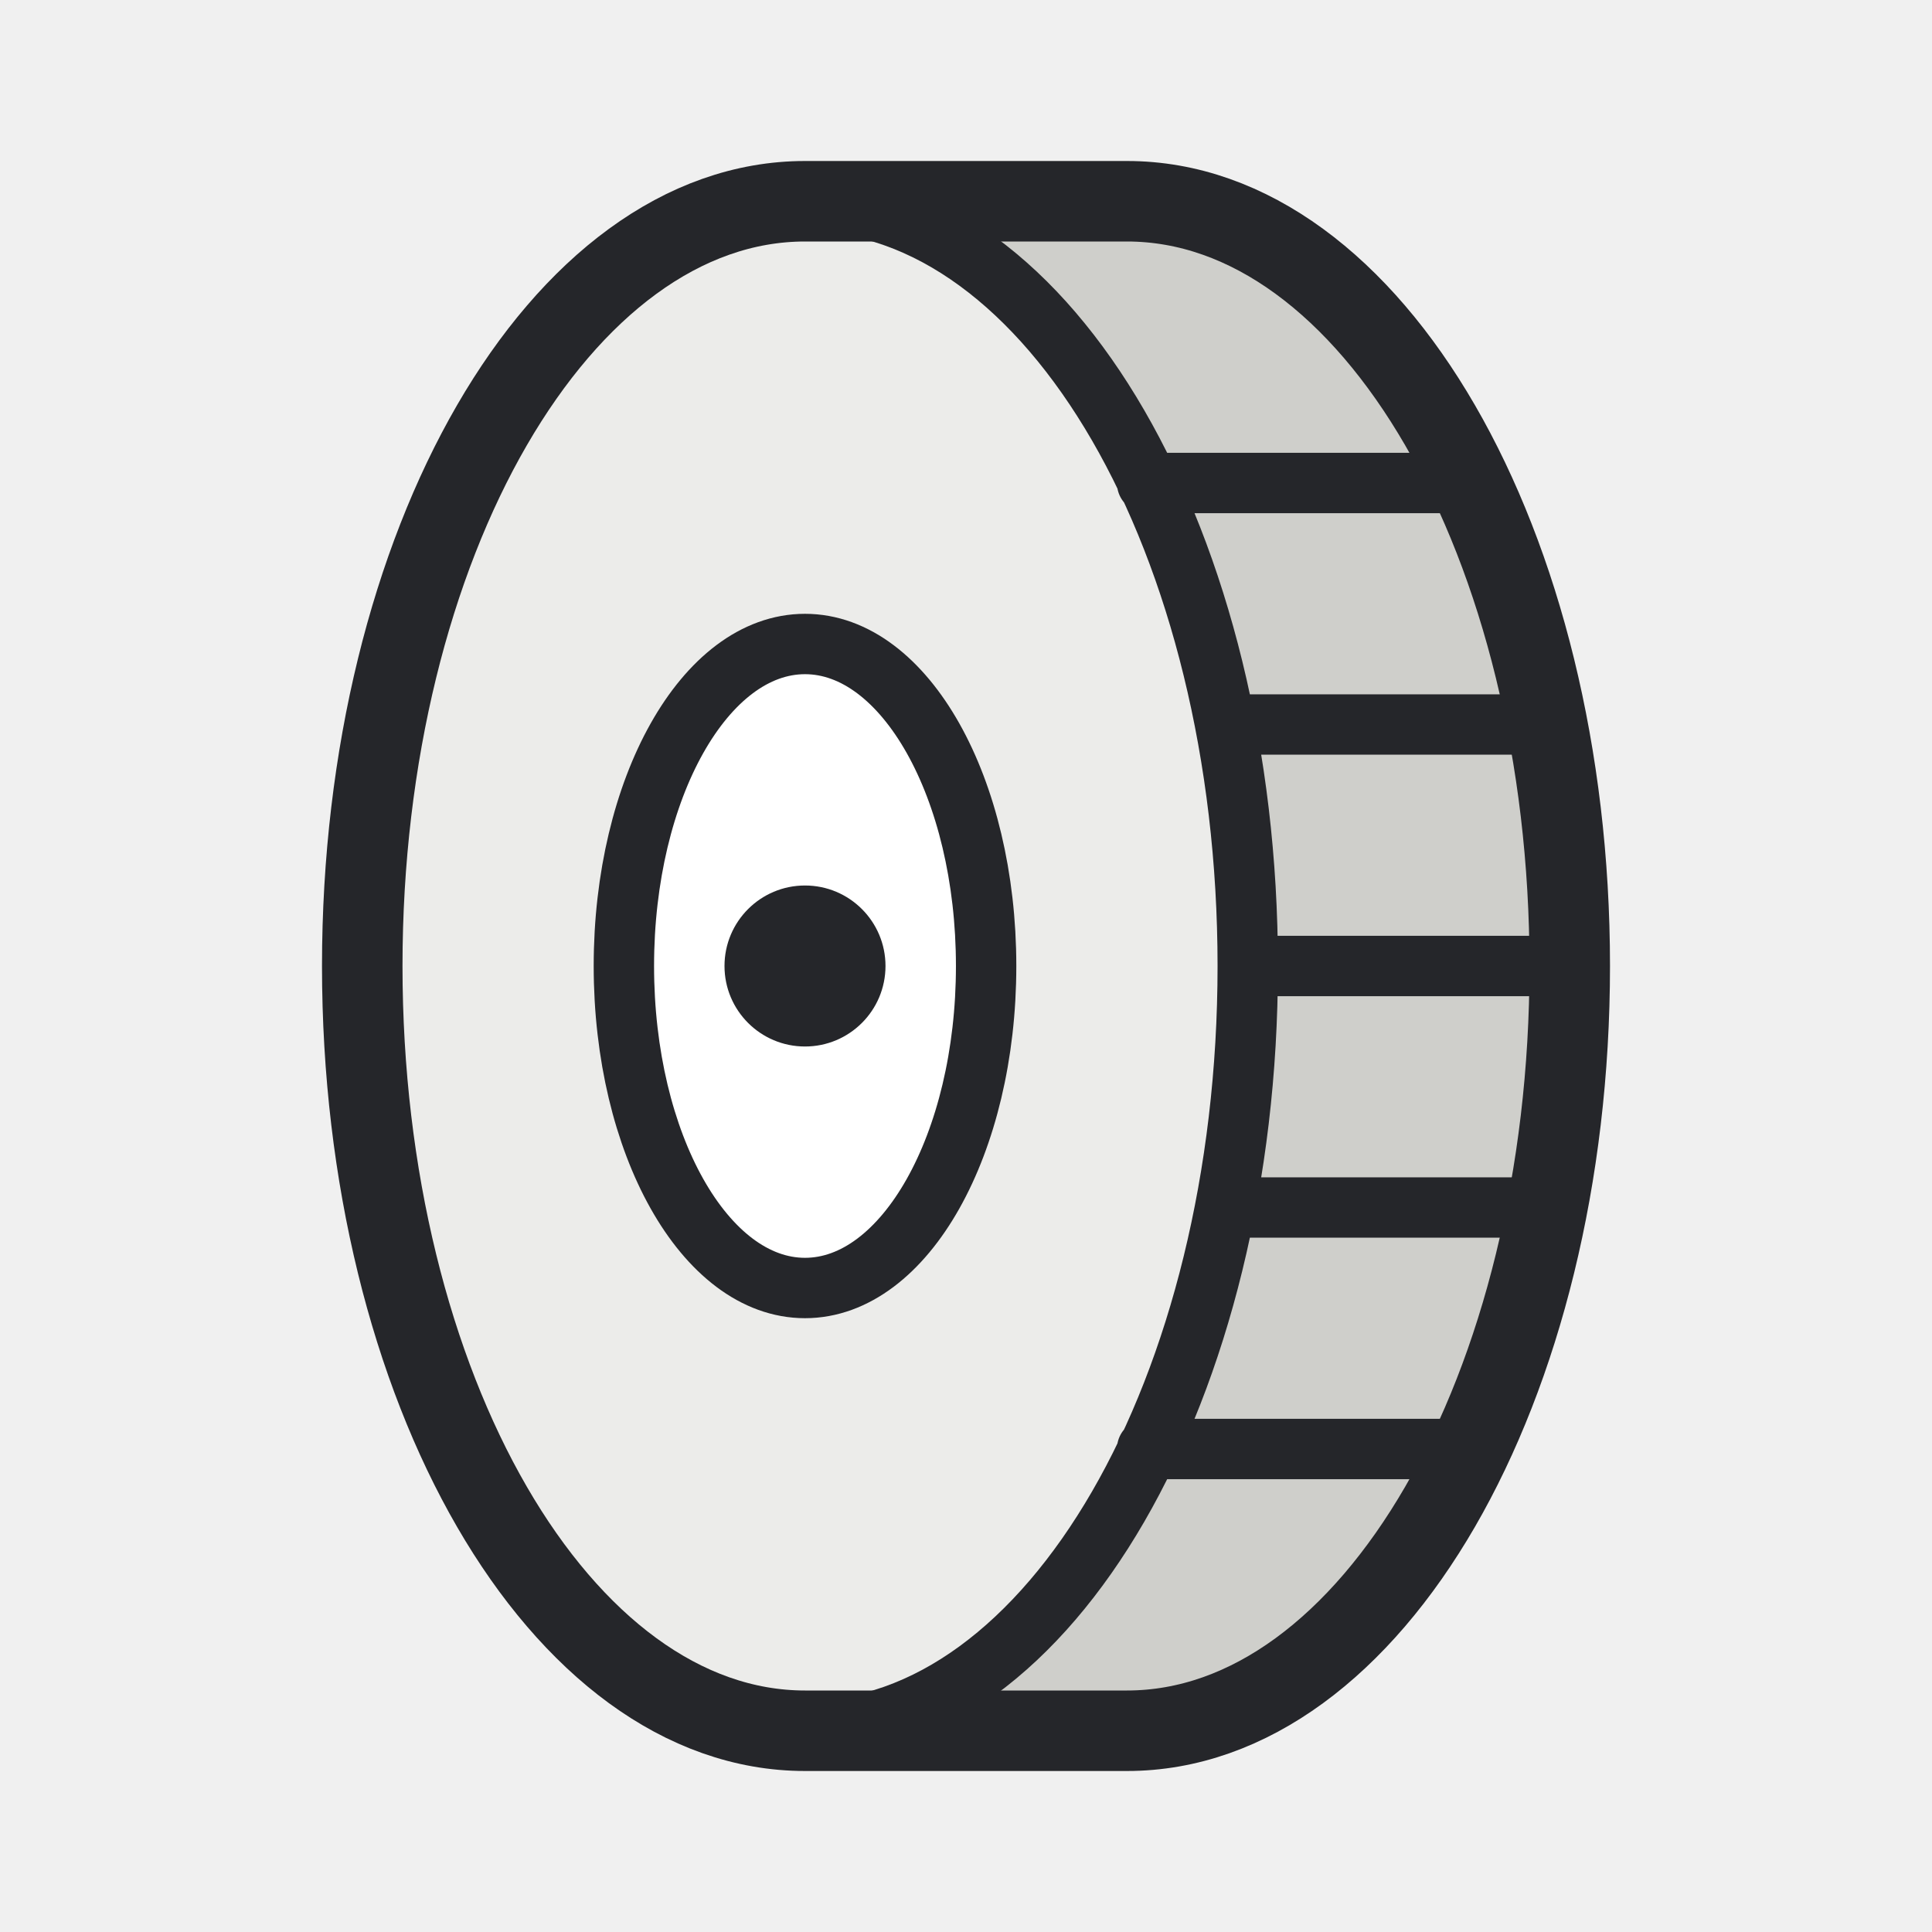
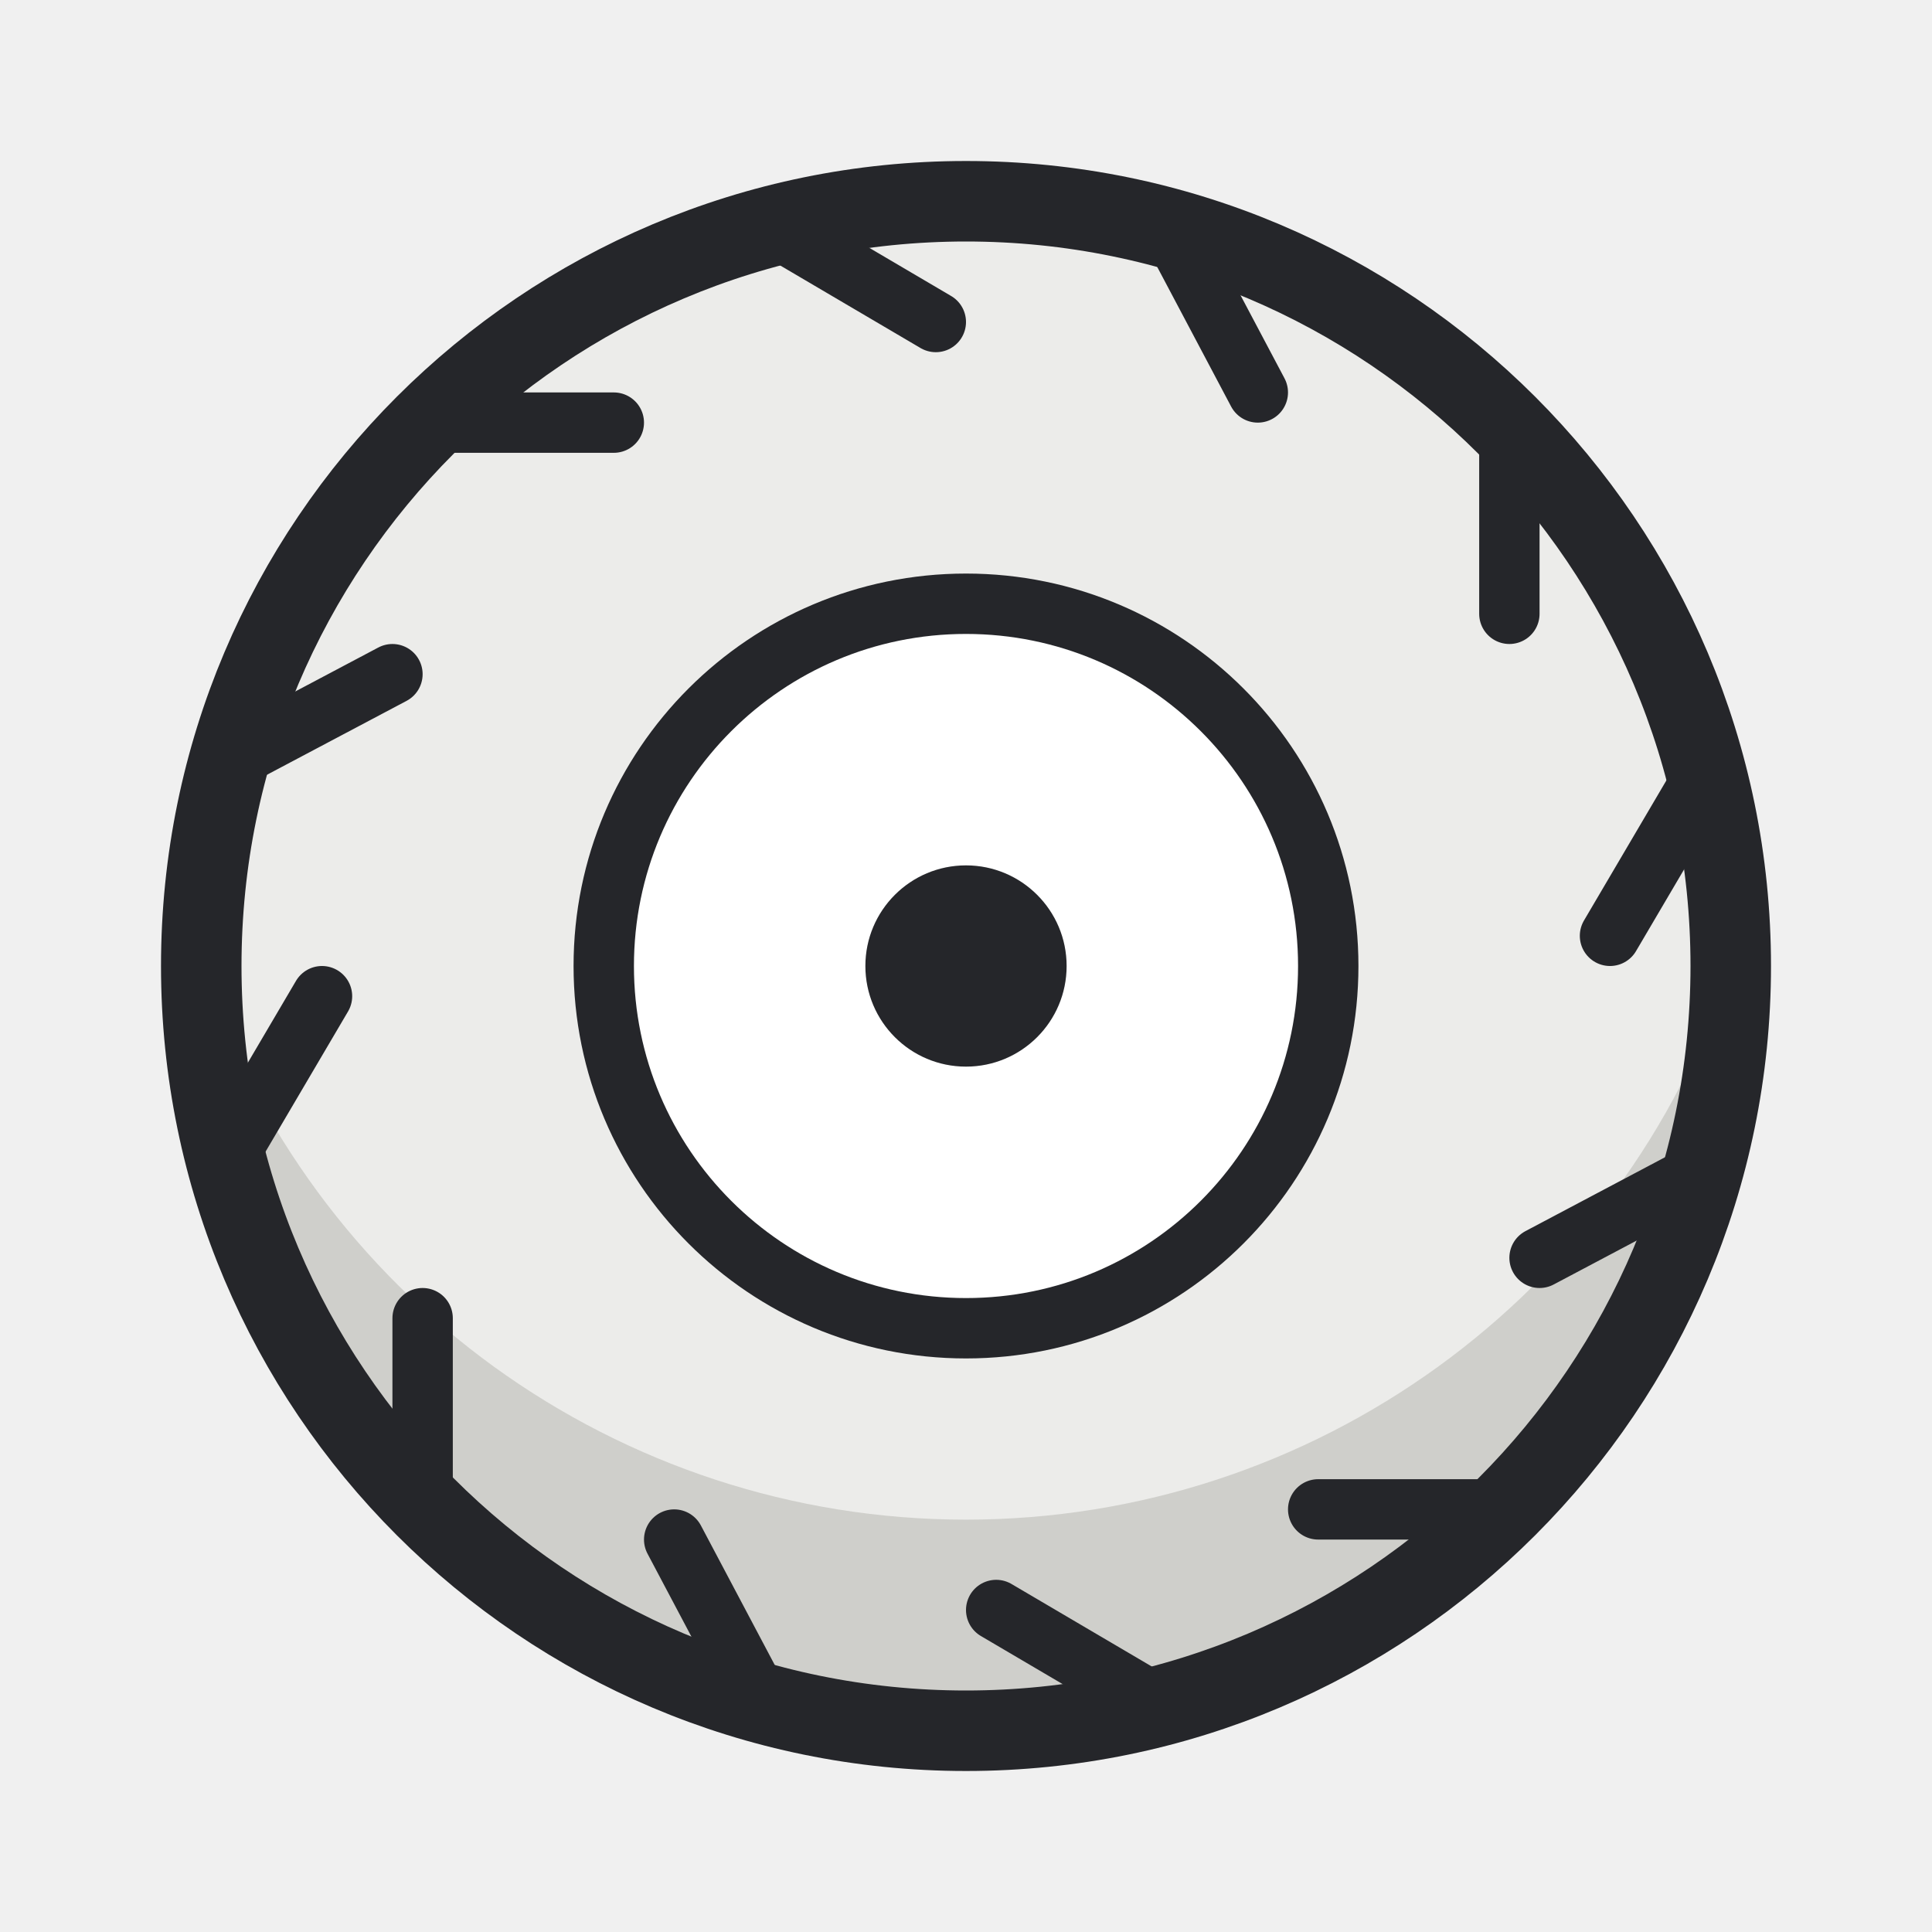
<svg viewBox="0 0 48 48" width="48" height="48" fill="none" stroke="#25262a" stroke-width="1.5" stroke-linecap="round" stroke-linejoin="round" aria-hidden="true">
-   <path d="M20 5H28A11 19 0 0 1 28 43H20A11 19 0 0 1 20 5Z" fill="#ececea" stroke="none" />
-   <path d="M20 5H28A11 19 0 0 1 28 43H20A11 19 0 0 0 20 5Z" fill="#cfcfcb" stroke="none" />
-   <path d="M20 5H28A11 19 0 0 1 28 43H20A11 19 0 0 1 20 5Z" stroke-width="2" />
-   <path d="M20 5A11 19 0 0 1 20 43M28.5 12H36.5M30.5 18H38.5M31 24H39M30.5 30H38.5M28.5 36H36.5" />
-   <path d="M20 16A4.5 8 0 0 1 20 32A4.5 8 0 0 1 20 16Z" fill="#ffffff" />
-   <circle cx="20" cy="24" r="2" fill="#25262a" stroke="none" />
+   <circle cx="24" cy="24" r="19" fill="#ececea" stroke="none" />
+   <path d="M43 24A19 19 0 0 1 5 24A20 20 0 0 0 43 24Z" fill="#cfcfcb" stroke="none" />
+   <circle cx="24" cy="24" r="19" stroke-width="2" />
+   <path d="M42.5 29 38.25 31.25M37.5 37.5 32.75 37.5M29 42.5 24.75 40M19 42.5 16.75 38.25M10.5 37.5 10.5 32.75M5.5 29 8 24.75" />
+   <path d="M5.5 19 9.75 16.75M10.5 10.5 15.25 10.5M19 5.5 23.25 8M29 5.5 31.25 9.75M37.5 10.5 37.5 15.25M42.5 19 40 23.25" />
+   <circle cx="24" cy="24" r="9" fill="#ffffff" />
+   <circle cx="24" cy="24" r="2.5" fill="#25262a" stroke="none" />
</svg>
